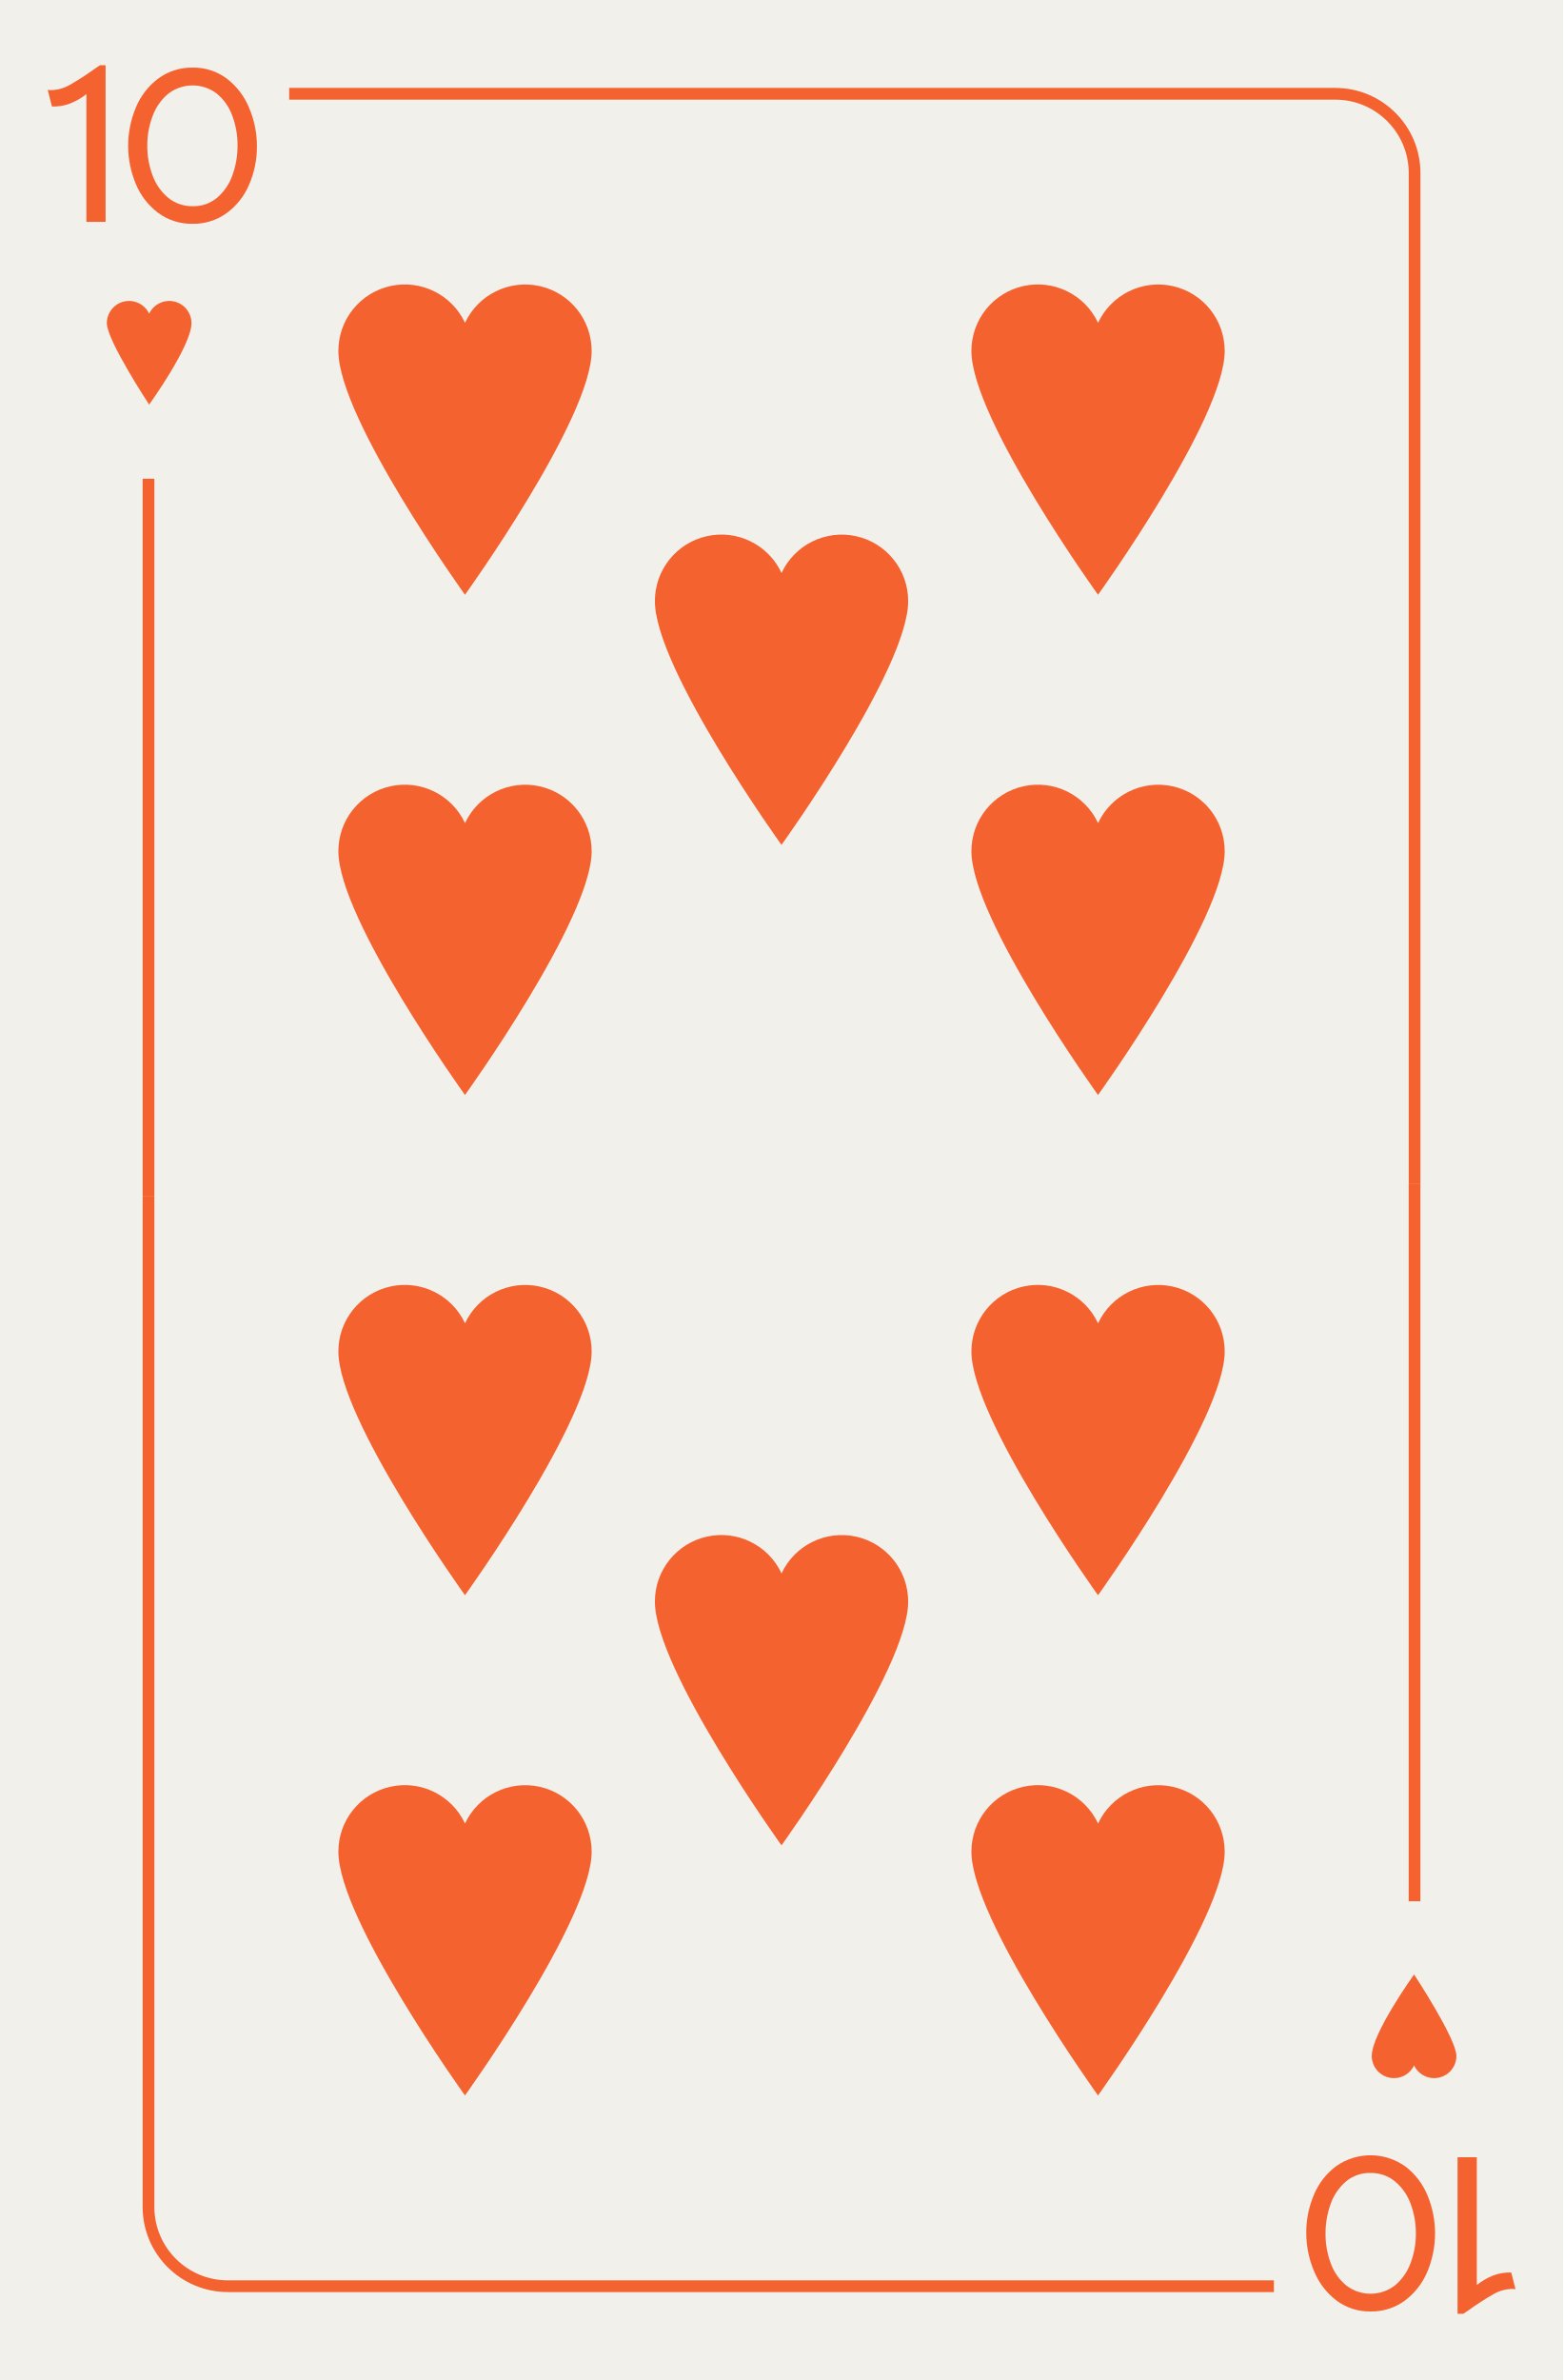
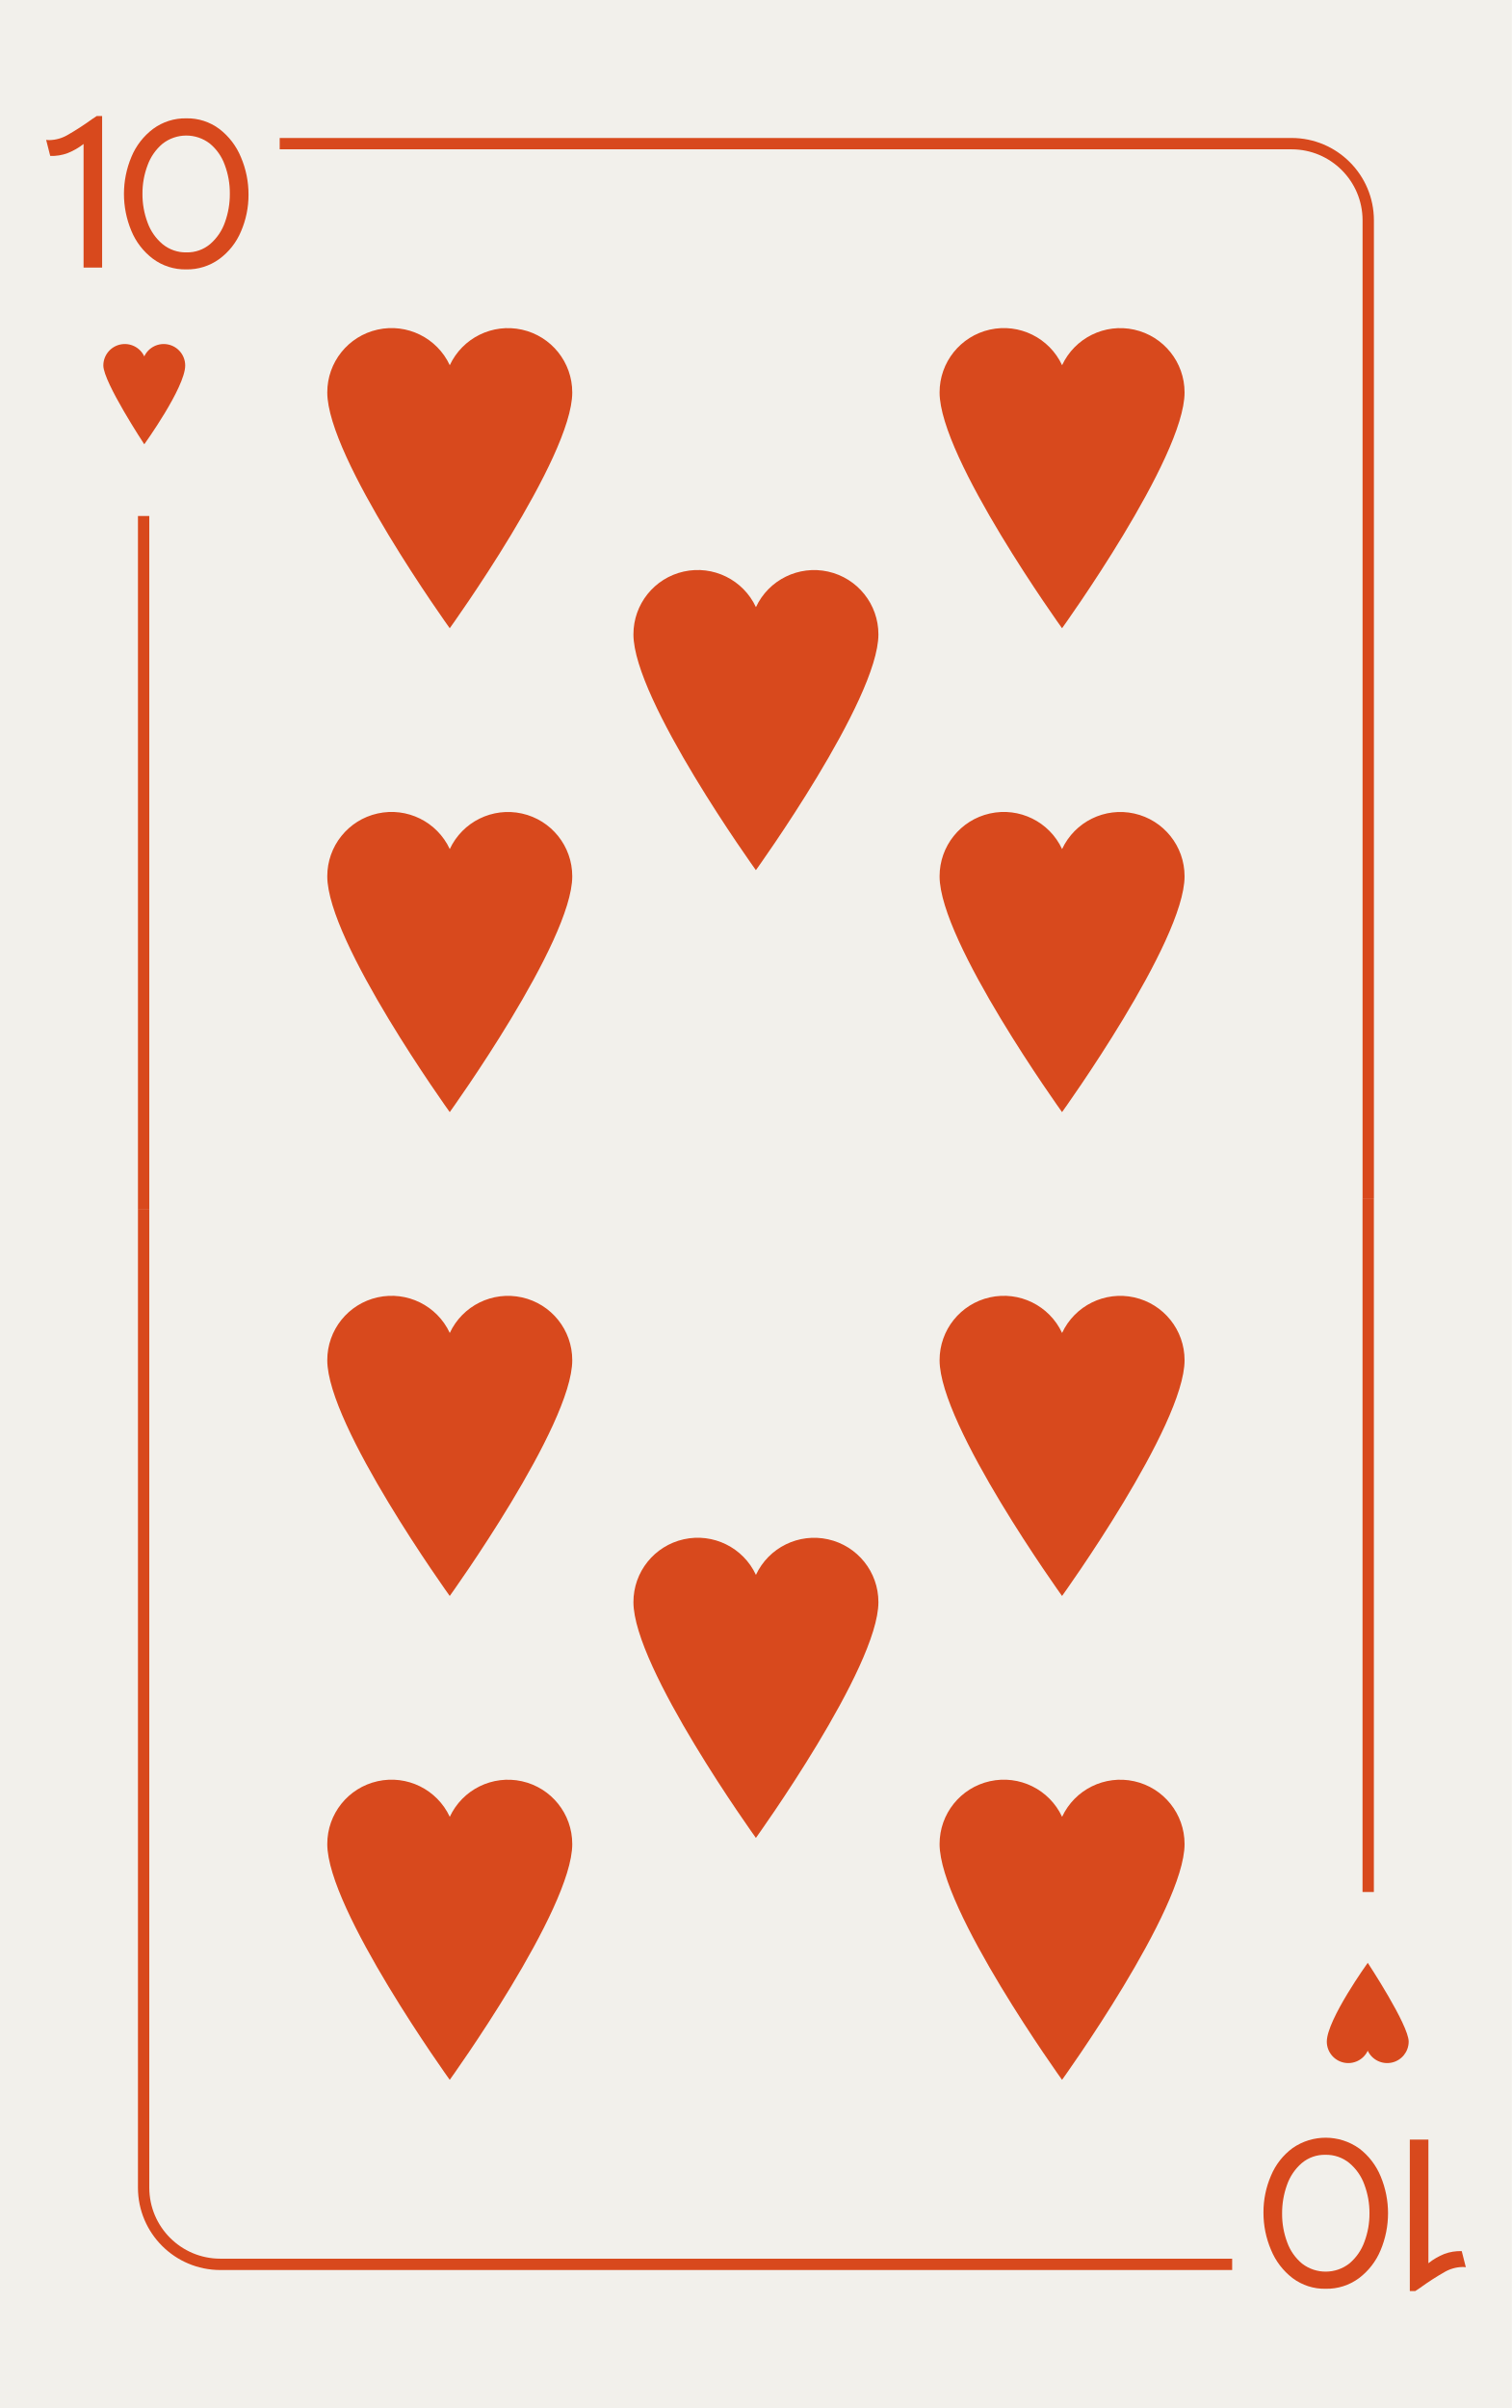
- <svg xmlns="http://www.w3.org/2000/svg" viewBox="0 0 800 1218">
+ <svg xmlns="http://www.w3.org/2000/svg" viewBox="0 0 800 1274">
  <defs>
-     <style>.cls-1{fill:#f2f0eb;}.cls-2{fill:#f4622f;}</style>
+     <style>.cls-1{fill:#f2f0eb;}.cls-2{fill:#d8491d;}</style>
  </defs>
  <g id="Layer_2" data-name="Layer 2">
-     <rect class="cls-1" width="800" height="1218" />
+     <rect class="cls-1" width="800" height="1274" />
  </g>
  <g id="Layer_1" data-name="Layer 1">
-     <path class="cls-2" d="M98,165.37a11.37,11.37,0,0,0-21.66-4.82,11.37,11.37,0,0,0-21.66,4.82c0,8.83,21.66,41.69,21.66,41.69S98,177,98,165.37Z" />
-     <rect class="cls-2" x="73" y="245" width="6" height="367" />
-     <path class="cls-2" d="M727,606h-6V88.54A37.58,37.58,0,0,0,683.46,51H148V45H683.46A43.59,43.59,0,0,1,727,88.54Z" />
-     <path class="cls-2" d="M35.82,53a23.87,23.87,0,0,1-9.24,1.5L24.42,46a9.94,9.94,0,0,0,1.8.12,19.7,19.7,0,0,0,9.42-2.64,141.27,141.27,0,0,0,13-8.4q.84-.48,2.52-1.68h2.88v80.16H44.22V48.17A33.7,33.7,0,0,1,35.82,53Z" />
-     <path class="cls-2" d="M80.88,108.89a35.49,35.49,0,0,1-11.4-14.82A50.64,50.64,0,0,1,69.54,55,35.51,35.51,0,0,1,81,40.19a28.64,28.64,0,0,1,17.58-5.58,28.18,28.18,0,0,1,17.52,5.64,36,36,0,0,1,11.4,14.94,49.86,49.86,0,0,1,4,19.74,48.57,48.57,0,0,1-4,19.56A34.7,34.7,0,0,1,116,109.07a28.88,28.88,0,0,1-17.46,5.46A28.62,28.62,0,0,1,80.88,108.89Zm30.36-7.8A26.84,26.84,0,0,0,119,89.57a43.82,43.82,0,0,0,2.58-15.12,42.41,42.41,0,0,0-2.7-15.24A26,26,0,0,0,111,47.93a20.41,20.41,0,0,0-25,.12,26.87,26.87,0,0,0-7.92,11.4,42.07,42.07,0,0,0-2.7,15.12,42.56,42.56,0,0,0,2.7,15.18,26.59,26.59,0,0,0,8,11.46,19.27,19.27,0,0,0,12.6,4.32A18.71,18.71,0,0,0,111.24,101.09Z" />
-     <path class="cls-2" d="M702.08,1052.16a11.37,11.37,0,0,0,21.66,4.82,11.37,11.37,0,0,0,21.66-4.82c0-8.83-21.66-41.69-21.66-41.69S702.08,1040.57,702.08,1052.16Z" />
-     <rect class="cls-2" x="720.98" y="606" width="6" height="367" />
-     <path class="cls-2" d="M652,1173H116.52A43.59,43.59,0,0,1,73,1129.46V612h6v517.46A37.58,37.58,0,0,0,116.52,1167H652Z" />
-     <path class="cls-2" d="M764.24,1164.5a23.87,23.87,0,0,1,9.24-1.5l2.16,8.52a9.94,9.94,0,0,0-1.8-.12,19.7,19.7,0,0,0-9.42,2.64,141.27,141.27,0,0,0-13,8.4q-.84.48-2.52,1.68H746V1104h9.84v65.4A33.7,33.7,0,0,1,764.24,1164.5Z" />
-     <path class="cls-2" d="M719.18,1108.64a35.49,35.49,0,0,1,11.4,14.82,50.64,50.64,0,0,1-.06,39.12,35.51,35.51,0,0,1-11.46,14.76,28.64,28.64,0,0,1-17.58,5.58,28.18,28.18,0,0,1-17.52-5.64,36,36,0,0,1-11.4-14.94,49.86,49.86,0,0,1-4-19.74,48.57,48.57,0,0,1,4-19.56A34.7,34.7,0,0,1,684,1108.46a30.62,30.62,0,0,1,35.16.18Zm-30.36,7.8A26.84,26.84,0,0,0,681,1128a43.82,43.82,0,0,0-2.58,15.12,42.41,42.41,0,0,0,2.7,15.24,26,26,0,0,0,7.92,11.28,20.41,20.41,0,0,0,25-.12,26.87,26.87,0,0,0,7.92-11.4,42.07,42.07,0,0,0,2.7-15.12,42.56,42.56,0,0,0-2.7-15.18,26.59,26.59,0,0,0-8-11.46,19.27,19.27,0,0,0-12.6-4.32A18.71,18.71,0,0,0,688.82,1116.44Z" />
-     <path class="cls-2" d="M302.81,179.64A34,34,0,0,0,238,165.22a34,34,0,0,0-64.82,14.42c0,34.67,64.8,124.74,64.8,124.74S302.81,214.31,302.81,179.64Z" />
-     <path class="cls-2" d="M464.81,307.64A34,34,0,0,0,400,293.22a34,34,0,0,0-64.82,14.42c0,34.67,64.8,124.74,64.8,124.74S464.81,342.31,464.81,307.64Z" />
-     <path class="cls-2" d="M464.81,819.64A34,34,0,0,0,400,805.22a34,34,0,0,0-64.82,14.42c0,34.67,64.8,124.74,64.8,124.74S464.81,854.31,464.81,819.64Z" />
-     <path class="cls-2" d="M626.81,179.64A34,34,0,0,0,562,165.22a34,34,0,0,0-64.82,14.42c0,34.67,64.8,124.74,64.8,124.74S626.81,214.31,626.81,179.64Z" />
-     <path class="cls-2" d="M302.81,435.64A34,34,0,0,0,238,421.22a34,34,0,0,0-64.82,14.42c0,34.67,64.8,124.74,64.8,124.74S302.81,470.31,302.81,435.64Z" />
-     <path class="cls-2" d="M626.81,435.64A34,34,0,0,0,562,421.22a34,34,0,0,0-64.82,14.42c0,34.67,64.8,124.74,64.8,124.74S626.81,470.31,626.81,435.64Z" />
-     <path class="cls-2" d="M302.81,691.64A34,34,0,0,0,238,677.22a34,34,0,0,0-64.82,14.42c0,34.67,64.8,124.74,64.8,124.74S302.81,726.31,302.81,691.64Z" />
-     <path class="cls-2" d="M626.81,691.64A34,34,0,0,0,562,677.22a34,34,0,0,0-64.82,14.42c0,34.67,64.8,124.74,64.8,124.74S626.81,726.31,626.81,691.64Z" />
-     <path class="cls-2" d="M302.81,947.64A34,34,0,0,0,238,933.22a34,34,0,0,0-64.82,14.42c0,34.67,64.8,124.74,64.8,124.74S302.81,982.31,302.81,947.64Z" />
-     <path class="cls-2" d="M626.81,947.64A34,34,0,0,0,562,933.22a34,34,0,0,0-64.82,14.42c0,34.67,64.8,124.74,64.8,124.74S626.81,982.31,626.81,947.64Z" />
+     <path class="cls-2" d="M98,193.37a11.37,11.37,0,0,0-21.66-4.82,11.37,11.37,0,0,0-21.66,4.82c0,8.83,21.66,41.69,21.66,41.69S98,205,98,193.37Z" />
+     <rect class="cls-2" x="73" y="273" width="6" height="367" />
+     <path class="cls-2" d="M727,634h-6V116.54A37.58,37.58,0,0,0,683.46,79H148V73H683.46A43.59,43.59,0,0,1,727,116.54Z" />
+     <path class="cls-2" d="M35.82,81a23.87,23.87,0,0,1-9.24,1.5L24.42,74a9.94,9.94,0,0,0,1.8.12,19.7,19.7,0,0,0,9.42-2.64,141.27,141.27,0,0,0,13-8.4q.84-.48,2.52-1.68h2.88v80.16H44.22V76.17A33.7,33.7,0,0,1,35.82,81Z" />
+     <path class="cls-2" d="M80.88,136.89a35.49,35.49,0,0,1-11.4-14.82A50.64,50.64,0,0,1,69.54,83,35.51,35.51,0,0,1,81,68.19a28.64,28.64,0,0,1,17.58-5.58,28.18,28.18,0,0,1,17.52,5.64,36,36,0,0,1,11.4,14.94,49.86,49.86,0,0,1,4,19.74,48.57,48.57,0,0,1-4,19.56A34.7,34.7,0,0,1,116,137.07a28.88,28.88,0,0,1-17.46,5.46A28.62,28.62,0,0,1,80.88,136.89Zm30.36-7.8a26.84,26.84,0,0,0,7.8-11.52,43.82,43.82,0,0,0,2.58-15.12,42.41,42.41,0,0,0-2.7-15.24A26,26,0,0,0,111,75.93a20.41,20.41,0,0,0-25,.12,26.87,26.87,0,0,0-7.92,11.4,42.07,42.07,0,0,0-2.7,15.12,42.56,42.56,0,0,0,2.7,15.18,26.59,26.59,0,0,0,8,11.46,19.27,19.27,0,0,0,12.6,4.32A18.71,18.71,0,0,0,111.24,129.09Z" />
+     <path class="cls-2" d="M702.08,1080.16a11.37,11.37,0,0,0,21.66,4.82,11.37,11.37,0,0,0,21.66-4.82c0-8.83-21.66-41.69-21.66-41.69S702.08,1068.57,702.08,1080.16Z" />
+     <rect class="cls-2" x="720.98" y="634" width="6" height="367" />
+     <path class="cls-2" d="M652,1201H116.52A43.59,43.59,0,0,1,73,1157.46V640h6v517.46A37.58,37.58,0,0,0,116.52,1195H652Z" />
+     <path class="cls-2" d="M764.24,1192.5a23.87,23.87,0,0,1,9.24-1.5l2.16,8.52a9.94,9.94,0,0,0-1.8-.12,19.7,19.7,0,0,0-9.42,2.64,141.27,141.27,0,0,0-13,8.4q-.84.48-2.52,1.68H746V1132h9.84v65.4A33.7,33.7,0,0,1,764.24,1192.5Z" />
+     <path class="cls-2" d="M719.18,1136.64a35.49,35.49,0,0,1,11.4,14.82,50.64,50.64,0,0,1-.06,39.12,35.51,35.51,0,0,1-11.46,14.76,28.64,28.64,0,0,1-17.58,5.58,28.18,28.18,0,0,1-17.52-5.64,36,36,0,0,1-11.4-14.94,49.86,49.86,0,0,1-4-19.74,48.57,48.57,0,0,1,4-19.56A34.7,34.7,0,0,1,684,1136.46a30.62,30.62,0,0,1,35.16.18Zm-30.36,7.8A26.84,26.84,0,0,0,681,1156a43.82,43.82,0,0,0-2.58,15.12,42.41,42.41,0,0,0,2.7,15.24,26,26,0,0,0,7.92,11.28,20.41,20.41,0,0,0,25-.12,26.87,26.87,0,0,0,7.92-11.4,42.07,42.07,0,0,0,2.7-15.12,42.56,42.56,0,0,0-2.7-15.18,26.59,26.59,0,0,0-8-11.46,19.27,19.27,0,0,0-12.6-4.32A18.71,18.71,0,0,0,688.82,1144.44Z" />
+     <path class="cls-2" d="M302.81,207.64A34,34,0,0,0,238,193.22a34,34,0,0,0-64.82,14.42c0,34.67,64.8,124.74,64.8,124.74S302.81,242.31,302.81,207.64Z" />
+     <path class="cls-2" d="M464.81,335.64A34,34,0,0,0,400,321.22a34,34,0,0,0-64.82,14.42c0,34.67,64.8,124.74,64.8,124.74S464.81,370.31,464.81,335.64Z" />
+     <path class="cls-2" d="M464.81,847.64A34,34,0,0,0,400,833.22a34,34,0,0,0-64.82,14.42c0,34.67,64.8,124.74,64.8,124.74S464.81,882.31,464.81,847.64Z" />
+     <path class="cls-2" d="M626.81,207.64A34,34,0,0,0,562,193.22a34,34,0,0,0-64.82,14.42c0,34.67,64.8,124.74,64.8,124.74S626.81,242.31,626.81,207.64Z" />
+     <path class="cls-2" d="M302.81,463.64A34,34,0,0,0,238,449.22a34,34,0,0,0-64.82,14.42c0,34.67,64.8,124.74,64.8,124.74S302.81,498.31,302.81,463.64Z" />
+     <path class="cls-2" d="M626.81,463.64A34,34,0,0,0,562,449.22a34,34,0,0,0-64.82,14.42c0,34.67,64.8,124.74,64.8,124.74S626.81,498.31,626.81,463.64Z" />
+     <path class="cls-2" d="M302.81,719.64A34,34,0,0,0,238,705.22a34,34,0,0,0-64.82,14.42c0,34.67,64.8,124.74,64.8,124.74S302.81,754.31,302.81,719.64Z" />
+     <path class="cls-2" d="M626.81,719.64A34,34,0,0,0,562,705.22a34,34,0,0,0-64.82,14.42c0,34.67,64.8,124.74,64.8,124.74S626.81,754.31,626.81,719.64Z" />
+     <path class="cls-2" d="M302.81,975.64A34,34,0,0,0,238,961.22a34,34,0,0,0-64.82,14.42c0,34.67,64.8,124.74,64.8,124.74S302.81,1010.31,302.81,975.64Z" />
+     <path class="cls-2" d="M626.81,975.64A34,34,0,0,0,562,961.22a34,34,0,0,0-64.82,14.42c0,34.67,64.8,124.74,64.8,124.74S626.81,1010.31,626.81,975.64Z" />
  </g>
</svg>
